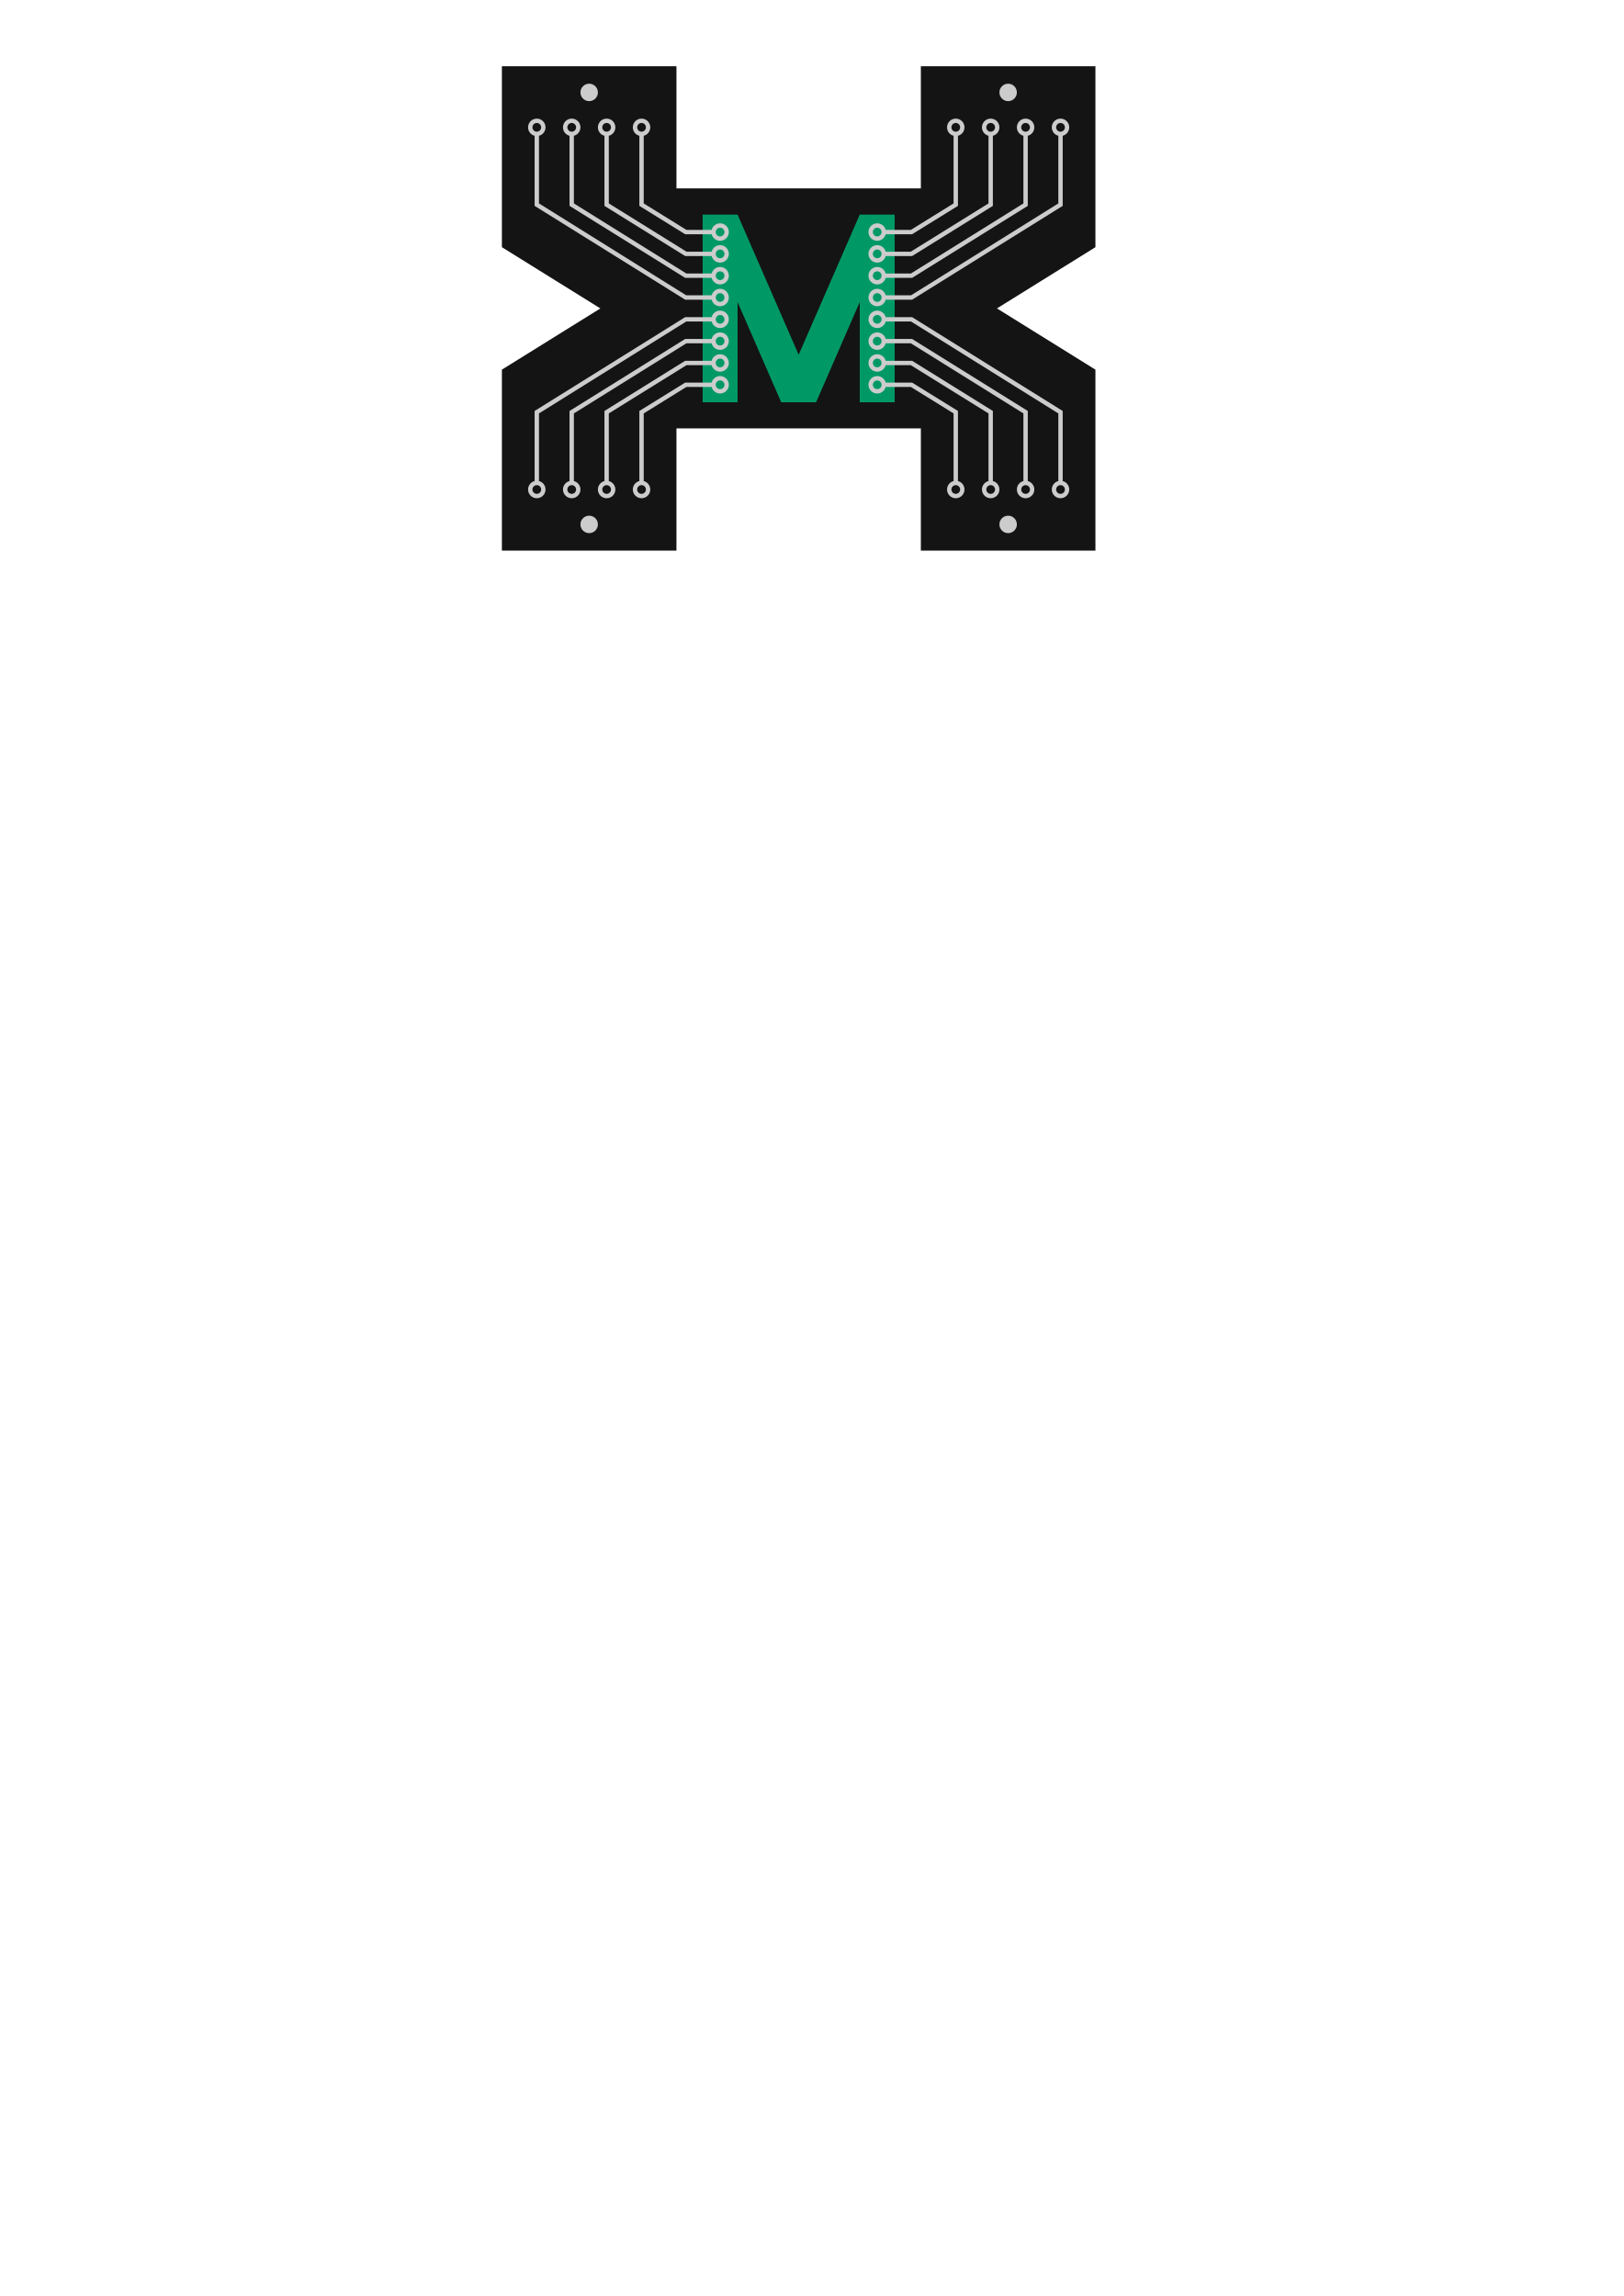
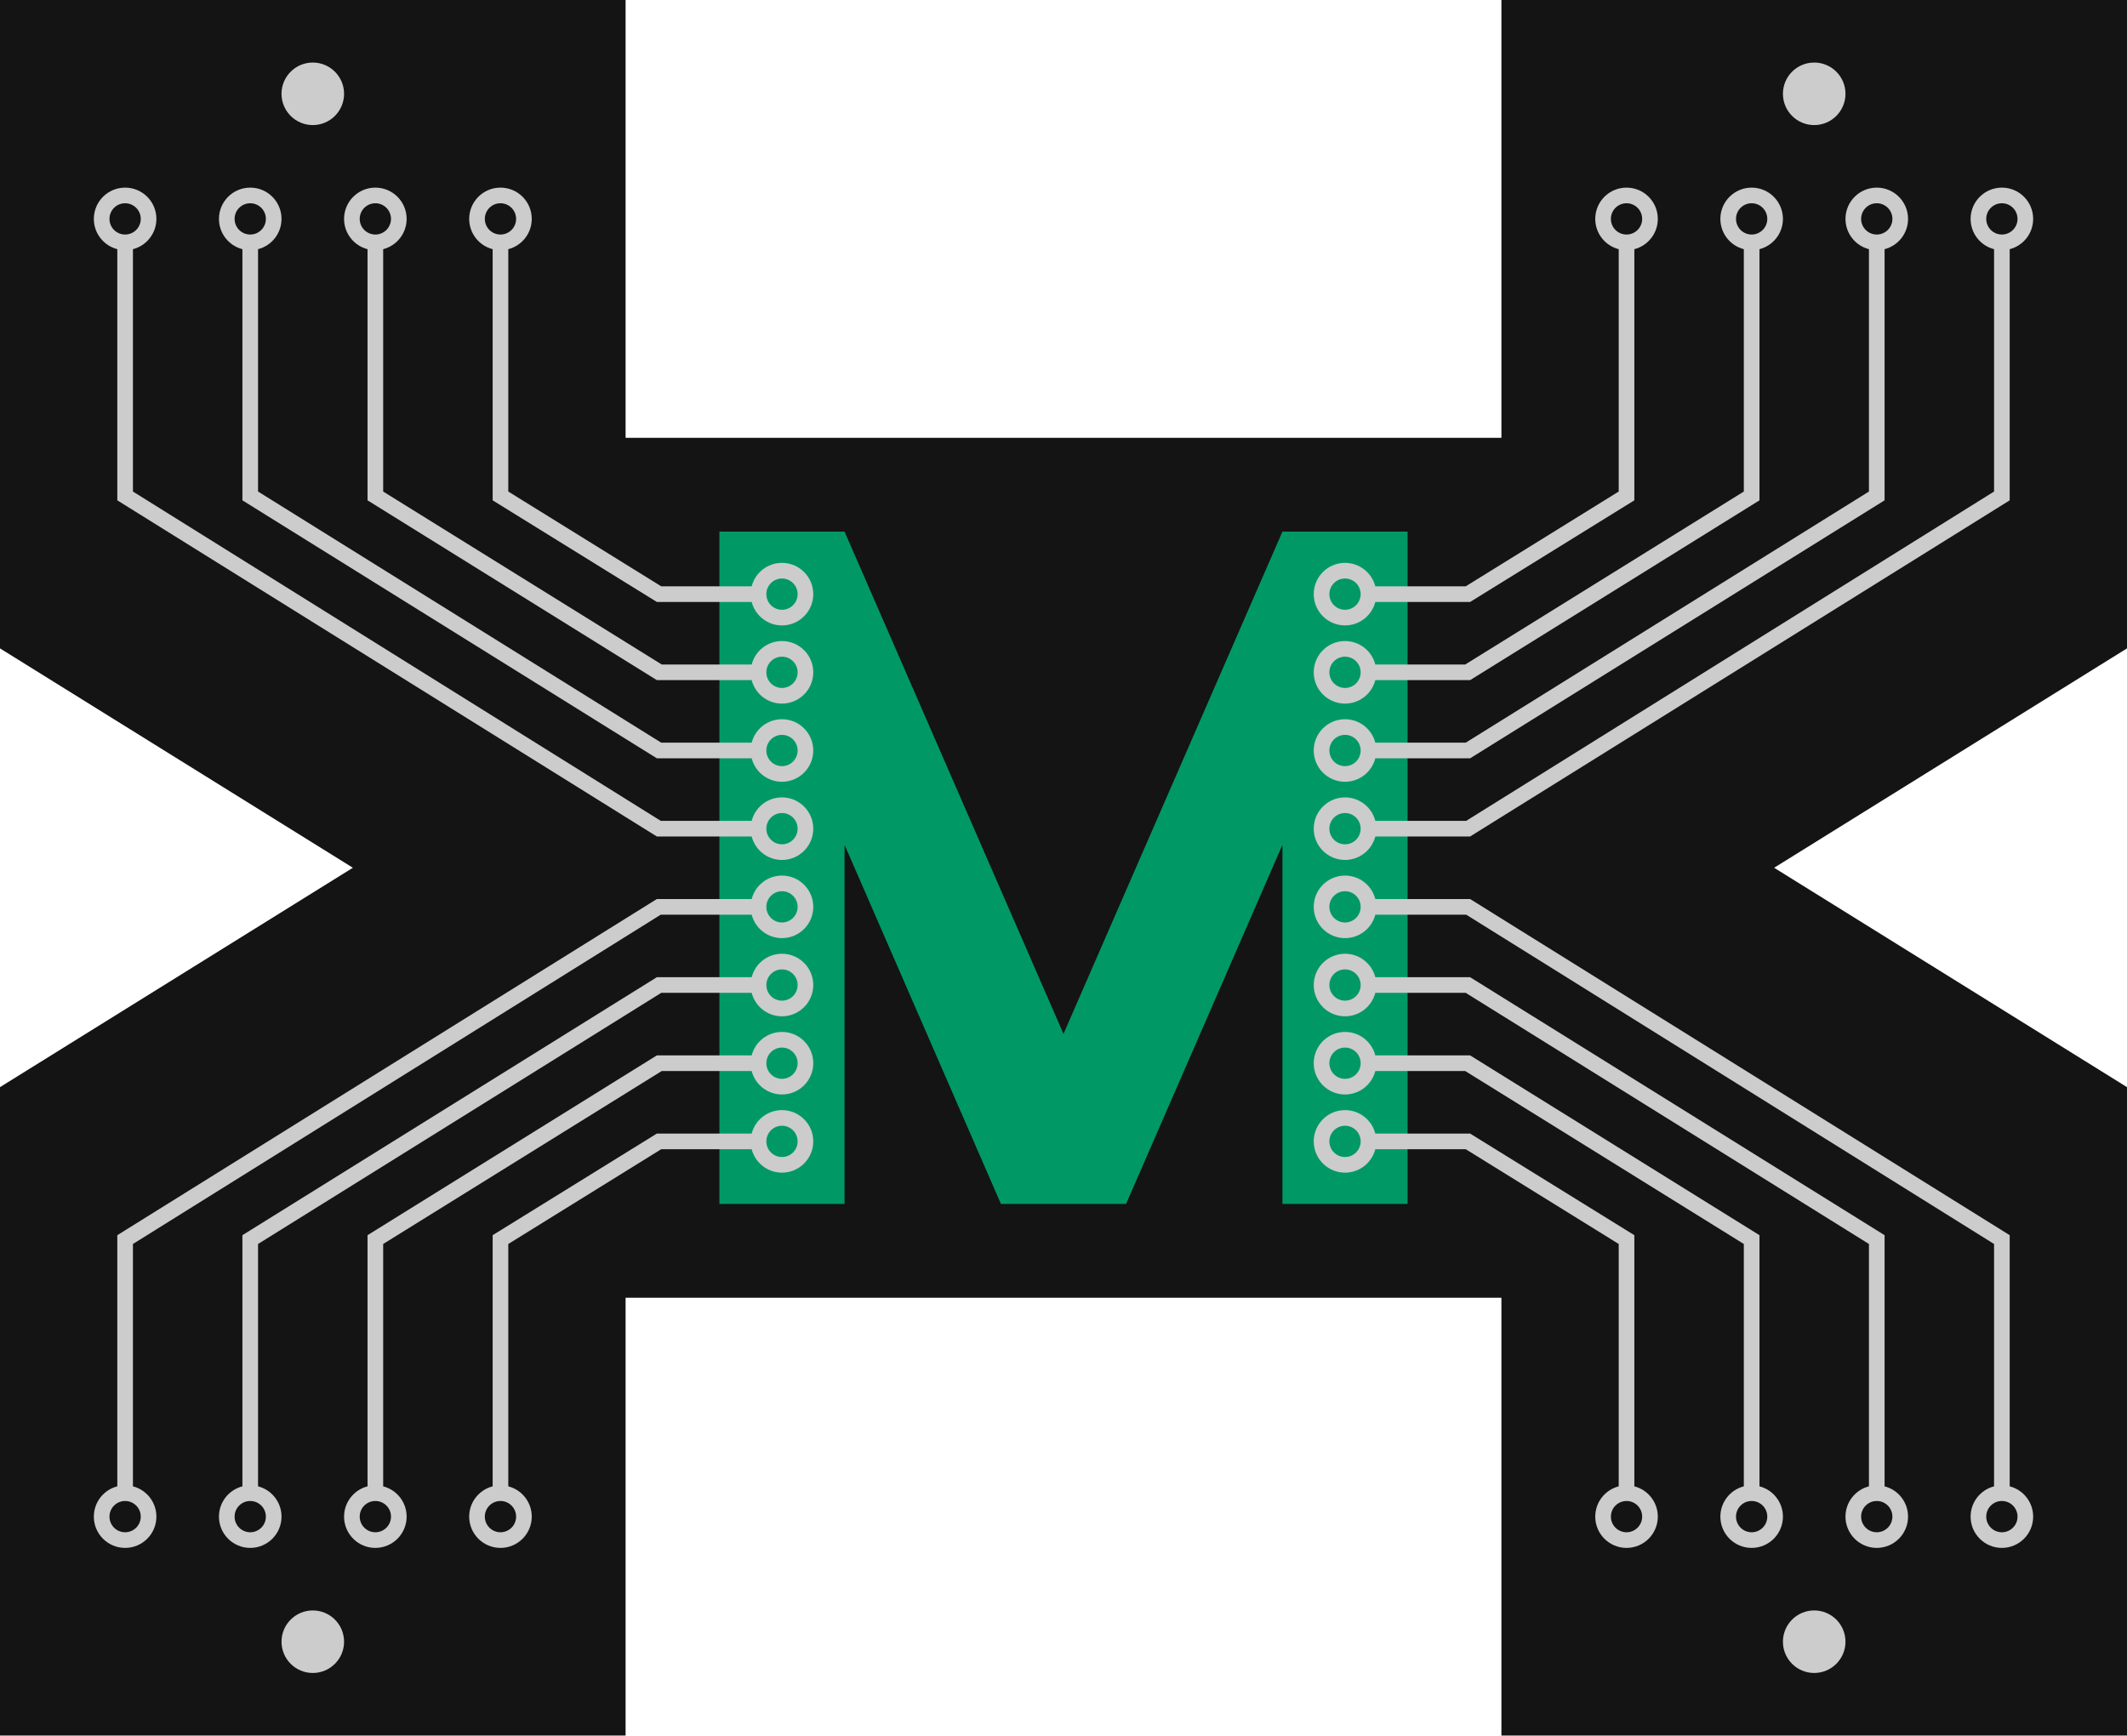
- <svg xmlns="http://www.w3.org/2000/svg" width="744.094" height="1052.362" id="mhs_logo_black" version="1.1">
+ <svg xmlns="http://www.w3.org/2000/svg" width="272" height="222" id="mhs_logo_black" version="1.1" viewBox="0 0 255 208.125">
  <defs id="defs4">
    </defs>
-   <g id="layer1">
-     <g id="g4196">
-       <path id="rect2894-4" d="m 230,30.362 0,82.938 45.125,28.062 -45.125,28.062 0,82.938 80,0 0,-56 112,0 0,56 80,0 0,-82.938 -45.125,-28.062 45.125,-28.062 0,-82.938 -80,0 0,56 -112,0 0,-56 -80,0 z" style="fill:#141414;fill-opacity:1;stroke:none" />
-       <path id="rect3816-5" d="m 322,98.362 0,3.312 0,82.688 16,0 0,-45.938 20,45.938 16,0 20,-45.938 0,45.938 16,0 0,-82.688 0,-3.312 -16,0 -28,64.25 -28,-64.25 -16,0 z" style="fill:#009966;fill-opacity:1;stroke:none" />
+   <g id="layer1" transform="translate(0,-844.2372)">
+     <g id="g4196" transform="matrix(0.9375,0,0,0.9375,-215.625,815.7726)">
+       <path id="rect2894-4" d="m 230,30.362 v 82.938 l 45.125,28.062 -45.125,28.062 v 82.938 h 80 v -56 h 112 v 56 h 80 v -82.938 L 456.875,141.362 502,113.3 v -82.938 h -80 v 56 H 310 v -56 z" style="fill:#141414;fill-opacity:1;stroke:none" />
+       <path id="rect3816-5" d="m 322,98.362 v 3.312 82.688 h 16 v -45.938 l 20,45.938 h 16 l 20,-45.938 v 45.938 h 16 v -82.688 -3.312 h -16 l -28,64.25 -28,-64.25 z" style="fill:#009966;fill-opacity:1;stroke:none" />
      <g id="g4174">
-         <path style="fill:#cccccc;fill-opacity:1;stroke:none" d="m 330,142.362 c -1.864,0 -3.431,1.275 -3.875,3 l -8.438,0 -3.688,0 -69,43 0,32.125 c -1.725,0.444 -3,2.011 -3,3.875 0,2.209 1.791,4 4,4 2.209,0 4,-1.791 4,-4 0,-1.864 -1.275,-3.431 -3,-3.875 l 0,-31 67.5,-42.125 11.625,0 c 0.444,1.725 2.011,3 3.875,3 2.209,0 4,-1.791 4,-4 0,-2.209 -1.791,-4 -4,-4 z m 0,2 c 1.105,0 2,0.895 2,2 0,1.105 -0.895,2 -2,2 -1.105,0 -2,-0.895 -2,-2 0,-1.105 0.895,-2 2,-2 z m -84,78 c 1.105,0 2,0.895 2,2 0,1.105 -0.895,2 -2,2 -1.105,0 -2,-0.895 -2,-2 0,-1.105 0.895,-2 2,-2 z" id="path2898-9-5" />
-         <path style="fill:#cccccc;fill-opacity:1;stroke:none" d="m 330,152.362 c -1.864,0 -3.431,1.275 -3.875,3 l -8.375,0 -3.75,0 -53,33 0,32.125 c -1.725,0.444 -3,2.011 -3,3.875 0,2.209 1.791,4 4,4 2.209,0 4,-1.791 4,-4 0,-1.864 -1.275,-3.431 -3,-3.875 l 0,-31 51.562,-32.125 11.562,0 c 0.444,1.725 2.011,3 3.875,3 2.209,0 4,-1.791 4,-4 0,-2.209 -1.791,-4 -4,-4 z m 0,2 c 1.105,0 2,0.895 2,2 0,1.105 -0.895,2 -2,2 -1.105,0 -2,-0.895 -2,-2 0,-1.105 0.895,-2 2,-2 z m -68,68 c 1.105,0 2,0.895 2,2 0,1.105 -0.895,2 -2,2 -1.105,0 -2,-0.895 -2,-2 0,-1.105 0.895,-2 2,-2 z" id="path2898-9-1-7" />
-         <path style="fill:#cccccc;fill-opacity:1;stroke:none" d="m 330,162.362 c -1.864,0 -3.431,1.275 -3.875,3 l -8.312,0 -3.812,0 -37,23 0,32.125 c -1.725,0.444 -3,2.011 -3,3.875 0,2.209 1.791,4 4,4 2.209,0 4,-1.791 4,-4 0,-1.864 -1.275,-3.431 -3,-3.875 l 0,-31 35.625,-22.125 11.5,0 c 0.444,1.725 2.011,3 3.875,3 2.209,0 4,-1.791 4,-4 0,-2.209 -1.791,-4 -4,-4 z m 0,2 c 1.105,0 2,0.895 2,2 0,1.105 -0.895,2 -2,2 -1.105,0 -2,-0.895 -2,-2 0,-1.105 0.895,-2 2,-2 z m -52,58 c 1.105,0 2,0.895 2,2 0,1.105 -0.895,2 -2,2 -1.105,0 -2,-0.895 -2,-2 0,-1.105 0.895,-2 2,-2 z" id="path2898-9-8-6" />
-         <path style="fill:#cccccc;fill-opacity:1;stroke:none" d="m 330,172.362 c -1.864,0 -3.431,1.275 -3.875,3 l -8.312,0 -3.812,0 -21,13 0,32.125 c -1.725,0.444 -3,2.011 -3,3.875 0,2.209 1.791,4 4,4 2.209,0 4,-1.791 4,-4 0,-1.864 -1.275,-3.431 -3,-3.875 l 0,-31 19.562,-12.125 11.562,0 c 0.444,1.725 2.011,3 3.875,3 2.209,0 4,-1.791 4,-4 0,-2.209 -1.791,-4 -4,-4 z m 0,2 c 1.105,0 2,0.895 2,2 0,1.105 -0.895,2 -2,2 -1.105,0 -2,-0.895 -2,-2 0,-1.105 0.895,-2 2,-2 z m -36,48 c 1.105,0 2,0.895 2,2 0,1.105 -0.895,2 -2,2 -1.105,0 -2,-0.895 -2,-2 0,-1.105 0.895,-2 2,-2 z" id="path2898-9-88-3" />
-         <path style="fill:#cccccc;fill-opacity:1;stroke:none" d="m 330,140.362 c -1.864,0 -3.431,-1.275 -3.875,-3 l -8.438,0 -3.688,0 -69,-43 0,-32.125 c -1.725,-0.444 -3,-2.011 -3,-3.875 0,-2.209 1.791,-4 4,-4 2.209,0 4,1.791 4,4 0,1.864 -1.275,3.431 -3,3.875 l 0,31 67.5,42.125 11.625,0 c 0.444,-1.725 2.011,-3 3.875,-3 2.209,0 4,1.791 4,4 0,2.209 -1.791,4 -4,4 z m 0,-2 c 1.105,0 2,-0.895 2,-2 0,-1.105 -0.895,-2 -2,-2 -1.105,0 -2,0.895 -2,2 0,1.105 0.895,2 2,2 z m -84,-78 c 1.105,0 2,-0.895 2,-2 0,-1.105 -0.895,-2 -2,-2 -1.105,0 -2,0.895 -2,2 0,1.105 0.895,2 2,2 z" id="path2898-9-12-7" />
-         <path style="fill:#cccccc;fill-opacity:1;stroke:none" d="m 330,130.362 c -1.864,0 -3.431,-1.275 -3.875,-3 l -8.375,0 -3.75,0 -53,-33 0,-32.125 c -1.725,-0.444 -3,-2.011 -3,-3.875 0,-2.209 1.791,-4 4,-4 2.209,0 4,1.791 4,4 0,1.864 -1.275,3.431 -3,3.875 l 0,31 51.562,32.125 11.562,0 c 0.444,-1.725 2.011,-3 3.875,-3 2.209,0 4,1.791 4,4 0,2.209 -1.791,4 -4,4 z m 0,-2 c 1.105,0 2,-0.895 2,-2 0,-1.105 -0.895,-2 -2,-2 -1.105,0 -2,0.895 -2,2 0,1.105 0.895,2 2,2 z m -68,-68 c 1.105,0 2,-0.895 2,-2 0,-1.105 -0.895,-2 -2,-2 -1.105,0 -2,0.895 -2,2 0,1.105 0.895,2 2,2 z" id="path2898-9-1-2-1" />
-         <path style="fill:#cccccc;fill-opacity:1;stroke:none" d="m 330,120.362 c -1.864,0 -3.431,-1.275 -3.875,-3 l -8.312,0 -3.812,0 -37,-23 0,-32.125 c -1.725,-0.444 -3,-2.011 -3,-3.875 0,-2.209 1.791,-4 4,-4 2.209,0 4,1.791 4,4 0,1.864 -1.275,3.431 -3,3.875 l 0,31 35.625,22.125 11.5,0 c 0.444,-1.725 2.011,-3 3.875,-3 2.209,0 4,1.791 4,4 0,2.209 -1.791,4 -4,4 z m 0,-2 c 1.105,0 2,-0.895 2,-2 0,-1.105 -0.895,-2 -2,-2 -1.105,0 -2,0.895 -2,2 0,1.105 0.895,2 2,2 z m -52,-58 c 1.105,0 2,-0.895 2,-2 0,-1.105 -0.895,-2 -2,-2 -1.105,0 -2,0.895 -2,2 0,1.105 0.895,2 2,2 z" id="path2898-9-8-4-4" />
-         <path style="fill:#cccccc;fill-opacity:1;stroke:none" d="m 330,110.362 c -1.864,0 -3.431,-1.275 -3.875,-3 l -8.312,0 -3.812,0 -21,-13 0,-32.125 c -1.725,-0.444 -3,-2.011 -3,-3.875 0,-2.209 1.791,-4 4,-4 2.209,0 4,1.791 4,4 0,1.864 -1.275,3.431 -3,3.875 l 0,31 19.562,12.125 11.562,0 c 0.444,-1.725 2.011,-3 3.875,-3 2.209,0 4,1.791 4,4 0,2.209 -1.791,4 -4,4 z m 0,-2 c 1.105,0 2,-0.895 2,-2 0,-1.105 -0.895,-2 -2,-2 -1.105,0 -2,0.895 -2,2 0,1.105 0.895,2 2,2 z m -36,-48 c 1.105,0 2,-0.895 2,-2 0,-1.105 -0.895,-2 -2,-2 -1.105,0 -2,0.895 -2,2 0,1.105 0.895,2 2,2 z" id="path2898-9-88-0-7" />
-         <path style="fill:#cccccc;fill-opacity:1;stroke:none" d="m 402,142.362 c 1.864,0 3.431,1.275 3.875,3 l 8.438,0 3.688,0 69,43 0,32.125 c 1.725,0.444 3,2.011 3,3.875 0,2.209 -1.791,4 -4,4 -2.209,0 -4,-1.791 -4,-4 0,-1.864 1.275,-3.431 3,-3.875 l 0,-31 -67.5,-42.125 -11.625,0 c -0.444,1.725 -2.011,3 -3.875,3 -2.209,0 -4,-1.791 -4,-4 0,-2.209 1.791,-4 4,-4 z m 0,2 c -1.105,0 -2,0.895 -2,2 0,1.105 0.895,2 2,2 1.105,0 2,-0.895 2,-2 0,-1.105 -0.895,-2 -2,-2 z m 84,78 c -1.105,0 -2,0.895 -2,2 0,1.105 0.895,2 2,2 1.105,0 2,-0.895 2,-2 0,-1.105 -0.895,-2 -2,-2 z" id="path2898-9-9-1" />
-         <path style="fill:#cccccc;fill-opacity:1;stroke:none" d="m 402,152.362 c 1.864,0 3.431,1.275 3.875,3 l 8.375,0 3.75,0 53,33 0,32.125 c 1.725,0.444 3,2.011 3,3.875 0,2.209 -1.791,4 -4,4 -2.209,0 -4,-1.791 -4,-4 0,-1.864 1.275,-3.431 3,-3.875 l 0,-31 -51.562,-32.125 -11.562,0 c -0.444,1.725 -2.011,3 -3.875,3 -2.209,0 -4,-1.791 -4,-4 0,-2.209 1.791,-4 4,-4 z m 0,2 c -1.105,0 -2,0.895 -2,2 0,1.105 0.895,2 2,2 1.105,0 2,-0.895 2,-2 0,-1.105 -0.895,-2 -2,-2 z m 68,68 c -1.105,0 -2,0.895 -2,2 0,1.105 0.895,2 2,2 1.105,0 2,-0.895 2,-2 0,-1.105 -0.895,-2 -2,-2 z" id="path2898-9-1-4-7" />
-         <path style="fill:#cccccc;fill-opacity:1;stroke:none" d="m 402,162.362 c 1.864,0 3.431,1.275 3.875,3 l 8.312,0 3.812,0 37,23 0,32.125 c 1.725,0.444 3,2.011 3,3.875 0,2.209 -1.791,4 -4,4 -2.209,0 -4,-1.791 -4,-4 0,-1.864 1.275,-3.431 3,-3.875 l 0,-31 -35.625,-22.125 -11.5,0 c -0.444,1.725 -2.011,3 -3.875,3 -2.209,0 -4,-1.791 -4,-4 0,-2.209 1.791,-4 4,-4 z m 0,2 c -1.105,0 -2,0.895 -2,2 0,1.105 0.895,2 2,2 1.105,0 2,-0.895 2,-2 0,-1.105 -0.895,-2 -2,-2 z m 52,58 c -1.105,0 -2,0.895 -2,2 0,1.105 0.895,2 2,2 1.105,0 2,-0.895 2,-2 0,-1.105 -0.895,-2 -2,-2 z" id="path2898-9-8-0-7" />
-         <path style="fill:#cccccc;fill-opacity:1;stroke:none" d="m 402,172.362 c 1.864,0 3.431,1.275 3.875,3 l 8.312,0 3.812,0 21,13 0,32.125 c 1.725,0.444 3,2.011 3,3.875 0,2.209 -1.791,4 -4,4 -2.209,0 -4,-1.791 -4,-4 0,-1.864 1.275,-3.431 3,-3.875 l 0,-31 -19.562,-12.125 -11.562,0 c -0.444,1.725 -2.011,3 -3.875,3 -2.209,0 -4,-1.791 -4,-4 0,-2.209 1.791,-4 4,-4 z m 0,2 c -1.105,0 -2,0.895 -2,2 0,1.105 0.895,2 2,2 1.105,0 2,-0.895 2,-2 0,-1.105 -0.895,-2 -2,-2 z m 36,48 c -1.105,0 -2,0.895 -2,2 0,1.105 0.895,2 2,2 1.105,0 2,-0.895 2,-2 0,-1.105 -0.895,-2 -2,-2 z" id="path2898-9-88-04-3" />
-         <path style="fill:#cccccc;fill-opacity:1;stroke:none" d="m 402,140.362 c 1.864,0 3.431,-1.275 3.875,-3 l 8.438,0 3.688,0 69,-43 0,-32.125 c 1.725,-0.444 3,-2.011 3,-3.875 0,-2.209 -1.791,-4 -4,-4 -2.209,0 -4,1.791 -4,4 0,1.864 1.275,3.431 3,3.875 l 0,31 -67.5,42.125 -11.625,0 c -0.444,-1.725 -2.011,-3 -3.875,-3 -2.209,0 -4,1.791 -4,4 0,2.209 1.791,4 4,4 z m 0,-2 c -1.105,0 -2,-0.895 -2,-2 0,-1.105 0.895,-2 2,-2 1.105,0 2,0.895 2,2 0,1.105 -0.895,2 -2,2 z m 84,-78 c -1.105,0 -2,-0.895 -2,-2 0,-1.105 0.895,-2 2,-2 1.105,0 2,0.895 2,2 0,1.105 -0.895,2 -2,2 z" id="path2898-9-12-4-6" />
-         <path style="fill:#cccccc;fill-opacity:1;stroke:none" d="m 402,130.362 c 1.864,0 3.431,-1.275 3.875,-3 l 8.375,0 3.75,0 53,-33 0,-32.125 c 1.725,-0.444 3,-2.011 3,-3.875 0,-2.209 -1.791,-4 -4,-4 -2.209,0 -4,1.791 -4,4 0,1.864 1.275,3.431 3,3.875 l 0,31 -51.562,32.125 -11.562,0 c -0.444,-1.725 -2.011,-3 -3.875,-3 -2.209,0 -4,1.791 -4,4 0,2.209 1.791,4 4,4 z m 0,-2 c -1.105,0 -2,-0.895 -2,-2 0,-1.105 0.895,-2 2,-2 1.105,0 2,0.895 2,2 0,1.105 -0.895,2 -2,2 z m 68,-68 c -1.105,0 -2,-0.895 -2,-2 0,-1.105 0.895,-2 2,-2 1.105,0 2,0.895 2,2 0,1.105 -0.895,2 -2,2 z" id="path2898-9-1-2-6-1" />
-         <path style="fill:#cccccc;fill-opacity:1;stroke:none" d="m 402,120.362 c 1.864,0 3.431,-1.275 3.875,-3 l 8.312,0 3.812,0 37,-23 0,-32.125 c 1.725,-0.444 3,-2.011 3,-3.875 0,-2.209 -1.791,-4 -4,-4 -2.209,0 -4,1.791 -4,4 0,1.864 1.275,3.431 3,3.875 l 0,31 -35.625,22.125 -11.5,0 c -0.444,-1.725 -2.011,-3 -3.875,-3 -2.209,0 -4,1.791 -4,4 0,2.209 1.791,4 4,4 z m 0,-2 c -1.105,0 -2,-0.895 -2,-2 0,-1.105 0.895,-2 2,-2 1.105,0 2,0.895 2,2 0,1.105 -0.895,2 -2,2 z m 52,-58 c -1.105,0 -2,-0.895 -2,-2 0,-1.105 0.895,-2 2,-2 1.105,0 2,0.895 2,2 0,1.105 -0.895,2 -2,2 z" id="path2898-9-8-4-2-3" />
-         <path style="fill:#cccccc;fill-opacity:1;stroke:none" d="m 402,110.362 c 1.864,0 3.431,-1.275 3.875,-3 l 8.312,0 3.812,0 21,-13 0,-32.125 c 1.725,-0.444 3,-2.011 3,-3.875 0,-2.209 -1.791,-4 -4,-4 -2.209,0 -4,1.791 -4,4 0,1.864 1.275,3.431 3,3.875 l 0,31 -19.562,12.125 -11.562,0 c -0.444,-1.725 -2.011,-3 -3.875,-3 -2.209,0 -4,1.791 -4,4 0,2.209 1.791,4 4,4 z m 0,-2 c -1.105,0 -2,-0.895 -2,-2 0,-1.105 0.895,-2 2,-2 1.105,0 2,0.895 2,2 0,1.105 -0.895,2 -2,2 z m 36,-48 c -1.105,0 -2,-0.895 -2,-2 0,-1.105 0.895,-2 2,-2 1.105,0 2,0.895 2,2 0,1.105 -0.895,2 -2,2 z" id="path2898-9-88-0-3-4" />
-         <path style="fill:#cccccc;fill-opacity:1;stroke:none" id="path2898-2-2" d="m 175.887,495.979 a 5.496,6.028 0 1 1 -10.993,0 5.496,6.028 0 1 1 10.993,0 z" transform="matrix(0.727742,0,0,0.6635294,146,-88.73462)" />
-         <path style="fill:#cccccc;fill-opacity:1;stroke:none" id="path2898-2-7-9" d="m 175.887,495.979 a 5.496,6.028 0 1 1 -10.993,0 5.496,6.028 0 1 1 10.993,0 z" transform="matrix(0.727742,0,0,0.6635294,146,-286.7346)" />
-         <path style="fill:#cccccc;fill-opacity:1;stroke:none" id="path2898-2-3-8" d="m 175.887,495.979 a 5.496,6.028 0 1 1 -10.993,0 5.496,6.028 0 1 1 10.993,0 z" transform="matrix(0.727742,0,0,0.6635294,338,-88.73462)" />
-         <path style="fill:#cccccc;fill-opacity:1;stroke:none" id="path2898-2-7-8-9" d="m 175.887,495.979 a 5.496,6.028 0 1 1 -10.993,0 5.496,6.028 0 1 1 10.993,0 z" transform="matrix(0.727742,0,0,0.6635294,338,-286.7346)" />
+         <path style="fill:#cccccc;fill-opacity:1;stroke:none" d="m 330,142.362 c -1.864,0 -3.431,1.275 -3.875,3 H 317.688 314 l -69,43 v 32.125 c -1.725,0.444 -3,2.011 -3,3.875 0,2.209 1.791,4 4,4 2.209,0 4,-1.791 4,-4 0,-1.864 -1.275,-3.431 -3,-3.875 v -31 l 67.5,-42.125 h 11.625 c 0.444,1.725 2.011,3 3.875,3 2.209,0 4,-1.791 4,-4 0,-2.209 -1.791,-4 -4,-4 z m 0,2 c 1.105,0 2,0.895 2,2 0,1.105 -0.895,2 -2,2 -1.105,0 -2,-0.895 -2,-2 0,-1.105 0.895,-2 2,-2 z m -84,78 c 1.105,0 2,0.895 2,2 0,1.105 -0.895,2 -2,2 -1.105,0 -2,-0.895 -2,-2 0,-1.105 0.895,-2 2,-2 z" id="path2898-9-5" />
+         <path style="fill:#cccccc;fill-opacity:1;stroke:none" d="m 330,152.362 c -1.864,0 -3.431,1.275 -3.875,3 H 317.75 314 l -53,33 v 32.125 c -1.725,0.444 -3,2.011 -3,3.875 0,2.209 1.791,4 4,4 2.209,0 4,-1.791 4,-4 0,-1.864 -1.275,-3.431 -3,-3.875 v -31 l 51.562,-32.125 h 11.562 c 0.444,1.725 2.011,3 3.875,3 2.209,0 4,-1.791 4,-4 0,-2.209 -1.791,-4 -4,-4 z m 0,2 c 1.105,0 2,0.895 2,2 0,1.105 -0.895,2 -2,2 -1.105,0 -2,-0.895 -2,-2 0,-1.105 0.895,-2 2,-2 z m -68,68 c 1.105,0 2,0.895 2,2 0,1.105 -0.895,2 -2,2 -1.105,0 -2,-0.895 -2,-2 0,-1.105 0.895,-2 2,-2 z" id="path2898-9-1-7" />
+         <path style="fill:#cccccc;fill-opacity:1;stroke:none" d="m 330,162.362 c -1.864,0 -3.431,1.275 -3.875,3 H 317.812 314 l -37,23 v 32.125 c -1.725,0.444 -3,2.011 -3,3.875 0,2.209 1.791,4 4,4 2.209,0 4,-1.791 4,-4 0,-1.864 -1.275,-3.431 -3,-3.875 v -31 l 35.625,-22.125 h 11.5 c 0.444,1.725 2.011,3 3.875,3 2.209,0 4,-1.791 4,-4 0,-2.209 -1.791,-4 -4,-4 z m 0,2 c 1.105,0 2,0.895 2,2 0,1.105 -0.895,2 -2,2 -1.105,0 -2,-0.895 -2,-2 0,-1.105 0.895,-2 2,-2 z m -52,58 c 1.105,0 2,0.895 2,2 0,1.105 -0.895,2 -2,2 -1.105,0 -2,-0.895 -2,-2 0,-1.105 0.895,-2 2,-2 z" id="path2898-9-8-6" />
+         <path style="fill:#cccccc;fill-opacity:1;stroke:none" d="m 330,172.362 c -1.864,0 -3.431,1.275 -3.875,3 H 317.812 314 l -21,13 v 32.125 c -1.725,0.444 -3,2.011 -3,3.875 0,2.209 1.791,4 4,4 2.209,0 4,-1.791 4,-4 0,-1.864 -1.275,-3.431 -3,-3.875 v -31 l 19.562,-12.125 h 11.562 c 0.444,1.725 2.011,3 3.875,3 2.209,0 4,-1.791 4,-4 0,-2.209 -1.791,-4 -4,-4 z m 0,2 c 1.105,0 2,0.895 2,2 0,1.105 -0.895,2 -2,2 -1.105,0 -2,-0.895 -2,-2 0,-1.105 0.895,-2 2,-2 z m -36,48 c 1.105,0 2,0.895 2,2 0,1.105 -0.895,2 -2,2 -1.105,0 -2,-0.895 -2,-2 0,-1.105 0.895,-2 2,-2 z" id="path2898-9-88-3" />
+         <path style="fill:#cccccc;fill-opacity:1;stroke:none" d="m 330,140.362 c -1.864,0 -3.431,-1.275 -3.875,-3 H 317.688 314 l -69,-43 v -32.125 c -1.725,-0.444 -3,-2.011 -3,-3.875 0,-2.209 1.791,-4 4,-4 2.209,0 4,1.791 4,4 0,1.864 -1.275,3.431 -3,3.875 v 31 l 67.5,42.125 h 11.625 c 0.444,-1.725 2.011,-3 3.875,-3 2.209,0 4,1.791 4,4 0,2.209 -1.791,4 -4,4 z m 0,-2 c 1.105,0 2,-0.895 2,-2 0,-1.105 -0.895,-2 -2,-2 -1.105,0 -2,0.895 -2,2 0,1.105 0.895,2 2,2 z m -84,-78 c 1.105,0 2,-0.895 2,-2 0,-1.105 -0.895,-2 -2,-2 -1.105,0 -2,0.895 -2,2 0,1.105 0.895,2 2,2 z" id="path2898-9-12-7" />
+         <path style="fill:#cccccc;fill-opacity:1;stroke:none" d="m 330,130.362 c -1.864,0 -3.431,-1.275 -3.875,-3 H 317.75 314 l -53,-33 v -32.125 c -1.725,-0.444 -3,-2.011 -3,-3.875 0,-2.209 1.791,-4 4,-4 2.209,0 4,1.791 4,4 0,1.864 -1.275,3.431 -3,3.875 v 31 l 51.562,32.125 h 11.562 c 0.444,-1.725 2.011,-3 3.875,-3 2.209,0 4,1.791 4,4 0,2.209 -1.791,4 -4,4 z m 0,-2 c 1.105,0 2,-0.895 2,-2 0,-1.105 -0.895,-2 -2,-2 -1.105,0 -2,0.895 -2,2 0,1.105 0.895,2 2,2 z m -68,-68 c 1.105,0 2,-0.895 2,-2 0,-1.105 -0.895,-2 -2,-2 -1.105,0 -2,0.895 -2,2 0,1.105 0.895,2 2,2 z" id="path2898-9-1-2-1" />
+         <path style="fill:#cccccc;fill-opacity:1;stroke:none" d="m 330,120.362 c -1.864,0 -3.431,-1.275 -3.875,-3 H 317.812 314 l -37,-23 v -32.125 c -1.725,-0.444 -3,-2.011 -3,-3.875 0,-2.209 1.791,-4 4,-4 2.209,0 4,1.791 4,4 0,1.864 -1.275,3.431 -3,3.875 v 31 l 35.625,22.125 h 11.5 c 0.444,-1.725 2.011,-3 3.875,-3 2.209,0 4,1.791 4,4 0,2.209 -1.791,4 -4,4 z m 0,-2 c 1.105,0 2,-0.895 2,-2 0,-1.105 -0.895,-2 -2,-2 -1.105,0 -2,0.895 -2,2 0,1.105 0.895,2 2,2 z m -52,-58 c 1.105,0 2,-0.895 2,-2 0,-1.105 -0.895,-2 -2,-2 -1.105,0 -2,0.895 -2,2 0,1.105 0.895,2 2,2 z" id="path2898-9-8-4-4" />
+         <path style="fill:#cccccc;fill-opacity:1;stroke:none" d="m 330,110.362 c -1.864,0 -3.431,-1.275 -3.875,-3 H 317.812 314 l -21,-13 v -32.125 c -1.725,-0.444 -3,-2.011 -3,-3.875 0,-2.209 1.791,-4 4,-4 2.209,0 4,1.791 4,4 0,1.864 -1.275,3.431 -3,3.875 v 31 l 19.562,12.125 h 11.562 c 0.444,-1.725 2.011,-3 3.875,-3 2.209,0 4,1.791 4,4 0,2.209 -1.791,4 -4,4 z m 0,-2 c 1.105,0 2,-0.895 2,-2 0,-1.105 -0.895,-2 -2,-2 -1.105,0 -2,0.895 -2,2 0,1.105 0.895,2 2,2 z m -36,-48 c 1.105,0 2,-0.895 2,-2 0,-1.105 -0.895,-2 -2,-2 -1.105,0 -2,0.895 -2,2 0,1.105 0.895,2 2,2 z" id="path2898-9-88-0-7" />
+         <path style="fill:#cccccc;fill-opacity:1;stroke:none" d="m 402,142.362 c 1.864,0 3.431,1.275 3.875,3 H 414.312 418 l 69,43 v 32.125 c 1.725,0.444 3,2.011 3,3.875 0,2.209 -1.791,4 -4,4 -2.209,0 -4,-1.791 -4,-4 0,-1.864 1.275,-3.431 3,-3.875 v -31 l -67.5,-42.125 h -11.625 c -0.444,1.725 -2.011,3 -3.875,3 -2.209,0 -4,-1.791 -4,-4 0,-2.209 1.791,-4 4,-4 z m 0,2 c -1.105,0 -2,0.895 -2,2 0,1.105 0.895,2 2,2 1.105,0 2,-0.895 2,-2 0,-1.105 -0.895,-2 -2,-2 z m 84,78 c -1.105,0 -2,0.895 -2,2 0,1.105 0.895,2 2,2 1.105,0 2,-0.895 2,-2 0,-1.105 -0.895,-2 -2,-2 z" id="path2898-9-9-1" />
+         <path style="fill:#cccccc;fill-opacity:1;stroke:none" d="m 402,152.362 c 1.864,0 3.431,1.275 3.875,3 h 8.375 3.75 l 53,33 v 32.125 c 1.725,0.444 3,2.011 3,3.875 0,2.209 -1.791,4 -4,4 -2.209,0 -4,-1.791 -4,-4 0,-1.864 1.275,-3.431 3,-3.875 v -31 l -51.562,-32.125 H 405.875 c -0.444,1.725 -2.011,3 -3.875,3 -2.209,0 -4,-1.791 -4,-4 0,-2.209 1.791,-4 4,-4 z m 0,2 c -1.105,0 -2,0.895 -2,2 0,1.105 0.895,2 2,2 1.105,0 2,-0.895 2,-2 0,-1.105 -0.895,-2 -2,-2 z m 68,68 c -1.105,0 -2,0.895 -2,2 0,1.105 0.895,2 2,2 1.105,0 2,-0.895 2,-2 0,-1.105 -0.895,-2 -2,-2 z" id="path2898-9-1-4-7" />
+         <path style="fill:#cccccc;fill-opacity:1;stroke:none" d="m 402,162.362 c 1.864,0 3.431,1.275 3.875,3 H 414.188 418 l 37,23 v 32.125 c 1.725,0.444 3,2.011 3,3.875 0,2.209 -1.791,4 -4,4 -2.209,0 -4,-1.791 -4,-4 0,-1.864 1.275,-3.431 3,-3.875 v -31 l -35.625,-22.125 h -11.5 c -0.444,1.725 -2.011,3 -3.875,3 -2.209,0 -4,-1.791 -4,-4 0,-2.209 1.791,-4 4,-4 z m 0,2 c -1.105,0 -2,0.895 -2,2 0,1.105 0.895,2 2,2 1.105,0 2,-0.895 2,-2 0,-1.105 -0.895,-2 -2,-2 z m 52,58 c -1.105,0 -2,0.895 -2,2 0,1.105 0.895,2 2,2 1.105,0 2,-0.895 2,-2 0,-1.105 -0.895,-2 -2,-2 z" id="path2898-9-8-0-7" />
+         <path style="fill:#cccccc;fill-opacity:1;stroke:none" d="m 402,172.362 c 1.864,0 3.431,1.275 3.875,3 H 414.188 418 l 21,13 v 32.125 c 1.725,0.444 3,2.011 3,3.875 0,2.209 -1.791,4 -4,4 -2.209,0 -4,-1.791 -4,-4 0,-1.864 1.275,-3.431 3,-3.875 v -31 l -19.562,-12.125 H 405.875 c -0.444,1.725 -2.011,3 -3.875,3 -2.209,0 -4,-1.791 -4,-4 0,-2.209 1.791,-4 4,-4 z m 0,2 c -1.105,0 -2,0.895 -2,2 0,1.105 0.895,2 2,2 1.105,0 2,-0.895 2,-2 0,-1.105 -0.895,-2 -2,-2 z m 36,48 c -1.105,0 -2,0.895 -2,2 0,1.105 0.895,2 2,2 1.105,0 2,-0.895 2,-2 0,-1.105 -0.895,-2 -2,-2 z" id="path2898-9-88-04-3" />
+         <path style="fill:#cccccc;fill-opacity:1;stroke:none" d="m 402,140.362 c 1.864,0 3.431,-1.275 3.875,-3 H 414.312 418 l 69,-43 v -32.125 c 1.725,-0.444 3,-2.011 3,-3.875 0,-2.209 -1.791,-4 -4,-4 -2.209,0 -4,1.791 -4,4 0,1.864 1.275,3.431 3,3.875 v 31 l -67.5,42.125 h -11.625 c -0.444,-1.725 -2.011,-3 -3.875,-3 -2.209,0 -4,1.791 -4,4 0,2.209 1.791,4 4,4 z m 0,-2 c -1.105,0 -2,-0.895 -2,-2 0,-1.105 0.895,-2 2,-2 1.105,0 2,0.895 2,2 0,1.105 -0.895,2 -2,2 z m 84,-78 c -1.105,0 -2,-0.895 -2,-2 0,-1.105 0.895,-2 2,-2 1.105,0 2,0.895 2,2 0,1.105 -0.895,2 -2,2 z" id="path2898-9-12-4-6" />
+         <path style="fill:#cccccc;fill-opacity:1;stroke:none" d="m 402,130.362 c 1.864,0 3.431,-1.275 3.875,-3 h 8.375 3.75 l 53,-33 v -32.125 c 1.725,-0.444 3,-2.011 3,-3.875 0,-2.209 -1.791,-4 -4,-4 -2.209,0 -4,1.791 -4,4 0,1.864 1.275,3.431 3,3.875 v 31 l -51.562,32.125 H 405.875 c -0.444,-1.725 -2.011,-3 -3.875,-3 -2.209,0 -4,1.791 -4,4 0,2.209 1.791,4 4,4 z m 0,-2 c -1.105,0 -2,-0.895 -2,-2 0,-1.105 0.895,-2 2,-2 1.105,0 2,0.895 2,2 0,1.105 -0.895,2 -2,2 z m 68,-68 c -1.105,0 -2,-0.895 -2,-2 0,-1.105 0.895,-2 2,-2 1.105,0 2,0.895 2,2 0,1.105 -0.895,2 -2,2 z" id="path2898-9-1-2-6-1" />
+         <path style="fill:#cccccc;fill-opacity:1;stroke:none" d="m 402,120.362 c 1.864,0 3.431,-1.275 3.875,-3 H 414.188 418 l 37,-23 v -32.125 c 1.725,-0.444 3,-2.011 3,-3.875 0,-2.209 -1.791,-4 -4,-4 -2.209,0 -4,1.791 -4,4 0,1.864 1.275,3.431 3,3.875 v 31 l -35.625,22.125 h -11.5 c -0.444,-1.725 -2.011,-3 -3.875,-3 -2.209,0 -4,1.791 -4,4 0,2.209 1.791,4 4,4 z m 0,-2 c -1.105,0 -2,-0.895 -2,-2 0,-1.105 0.895,-2 2,-2 1.105,0 2,0.895 2,2 0,1.105 -0.895,2 -2,2 z m 52,-58 c -1.105,0 -2,-0.895 -2,-2 0,-1.105 0.895,-2 2,-2 1.105,0 2,0.895 2,2 0,1.105 -0.895,2 -2,2 z" id="path2898-9-8-4-2-3" />
+         <path style="fill:#cccccc;fill-opacity:1;stroke:none" d="m 402,110.362 c 1.864,0 3.431,-1.275 3.875,-3 H 414.188 418 l 21,-13 v -32.125 c 1.725,-0.444 3,-2.011 3,-3.875 0,-2.209 -1.791,-4 -4,-4 -2.209,0 -4,1.791 -4,4 0,1.864 1.275,3.431 3,3.875 v 31 l -19.562,12.125 H 405.875 c -0.444,-1.725 -2.011,-3 -3.875,-3 -2.209,0 -4,1.791 -4,4 0,2.209 1.791,4 4,4 z m 0,-2 c -1.105,0 -2,-0.895 -2,-2 0,-1.105 0.895,-2 2,-2 1.105,0 2,0.895 2,2 0,1.105 -0.895,2 -2,2 z m 36,-48 c -1.105,0 -2,-0.895 -2,-2 0,-1.105 0.895,-2 2,-2 1.105,0 2,0.895 2,2 0,1.105 -0.895,2 -2,2 z" id="path2898-9-88-0-3-4" />
+         <ellipse style="fill:#cccccc;fill-opacity:1;stroke:none" id="path2898-2-2" transform="matrix(0.727742,0,0,0.6635294,146,-88.73462)" cx="170.39" cy="495.979" rx="5.496" ry="6.028" />
+         <ellipse style="fill:#cccccc;fill-opacity:1;stroke:none" id="path2898-2-7-9" transform="matrix(0.727742,0,0,0.6635294,146,-286.7346)" cx="170.39" cy="495.979" rx="5.496" ry="6.028" />
+         <ellipse style="fill:#cccccc;fill-opacity:1;stroke:none" id="path2898-2-3-8" transform="matrix(0.727742,0,0,0.6635294,338,-88.73462)" cx="170.39" cy="495.979" rx="5.496" ry="6.028" />
+         <ellipse style="fill:#cccccc;fill-opacity:1;stroke:none" id="path2898-2-7-8-9" transform="matrix(0.727742,0,0,0.6635294,338,-286.7346)" cx="170.39" cy="495.979" rx="5.496" ry="6.028" />
      </g>
    </g>
  </g>
</svg>
